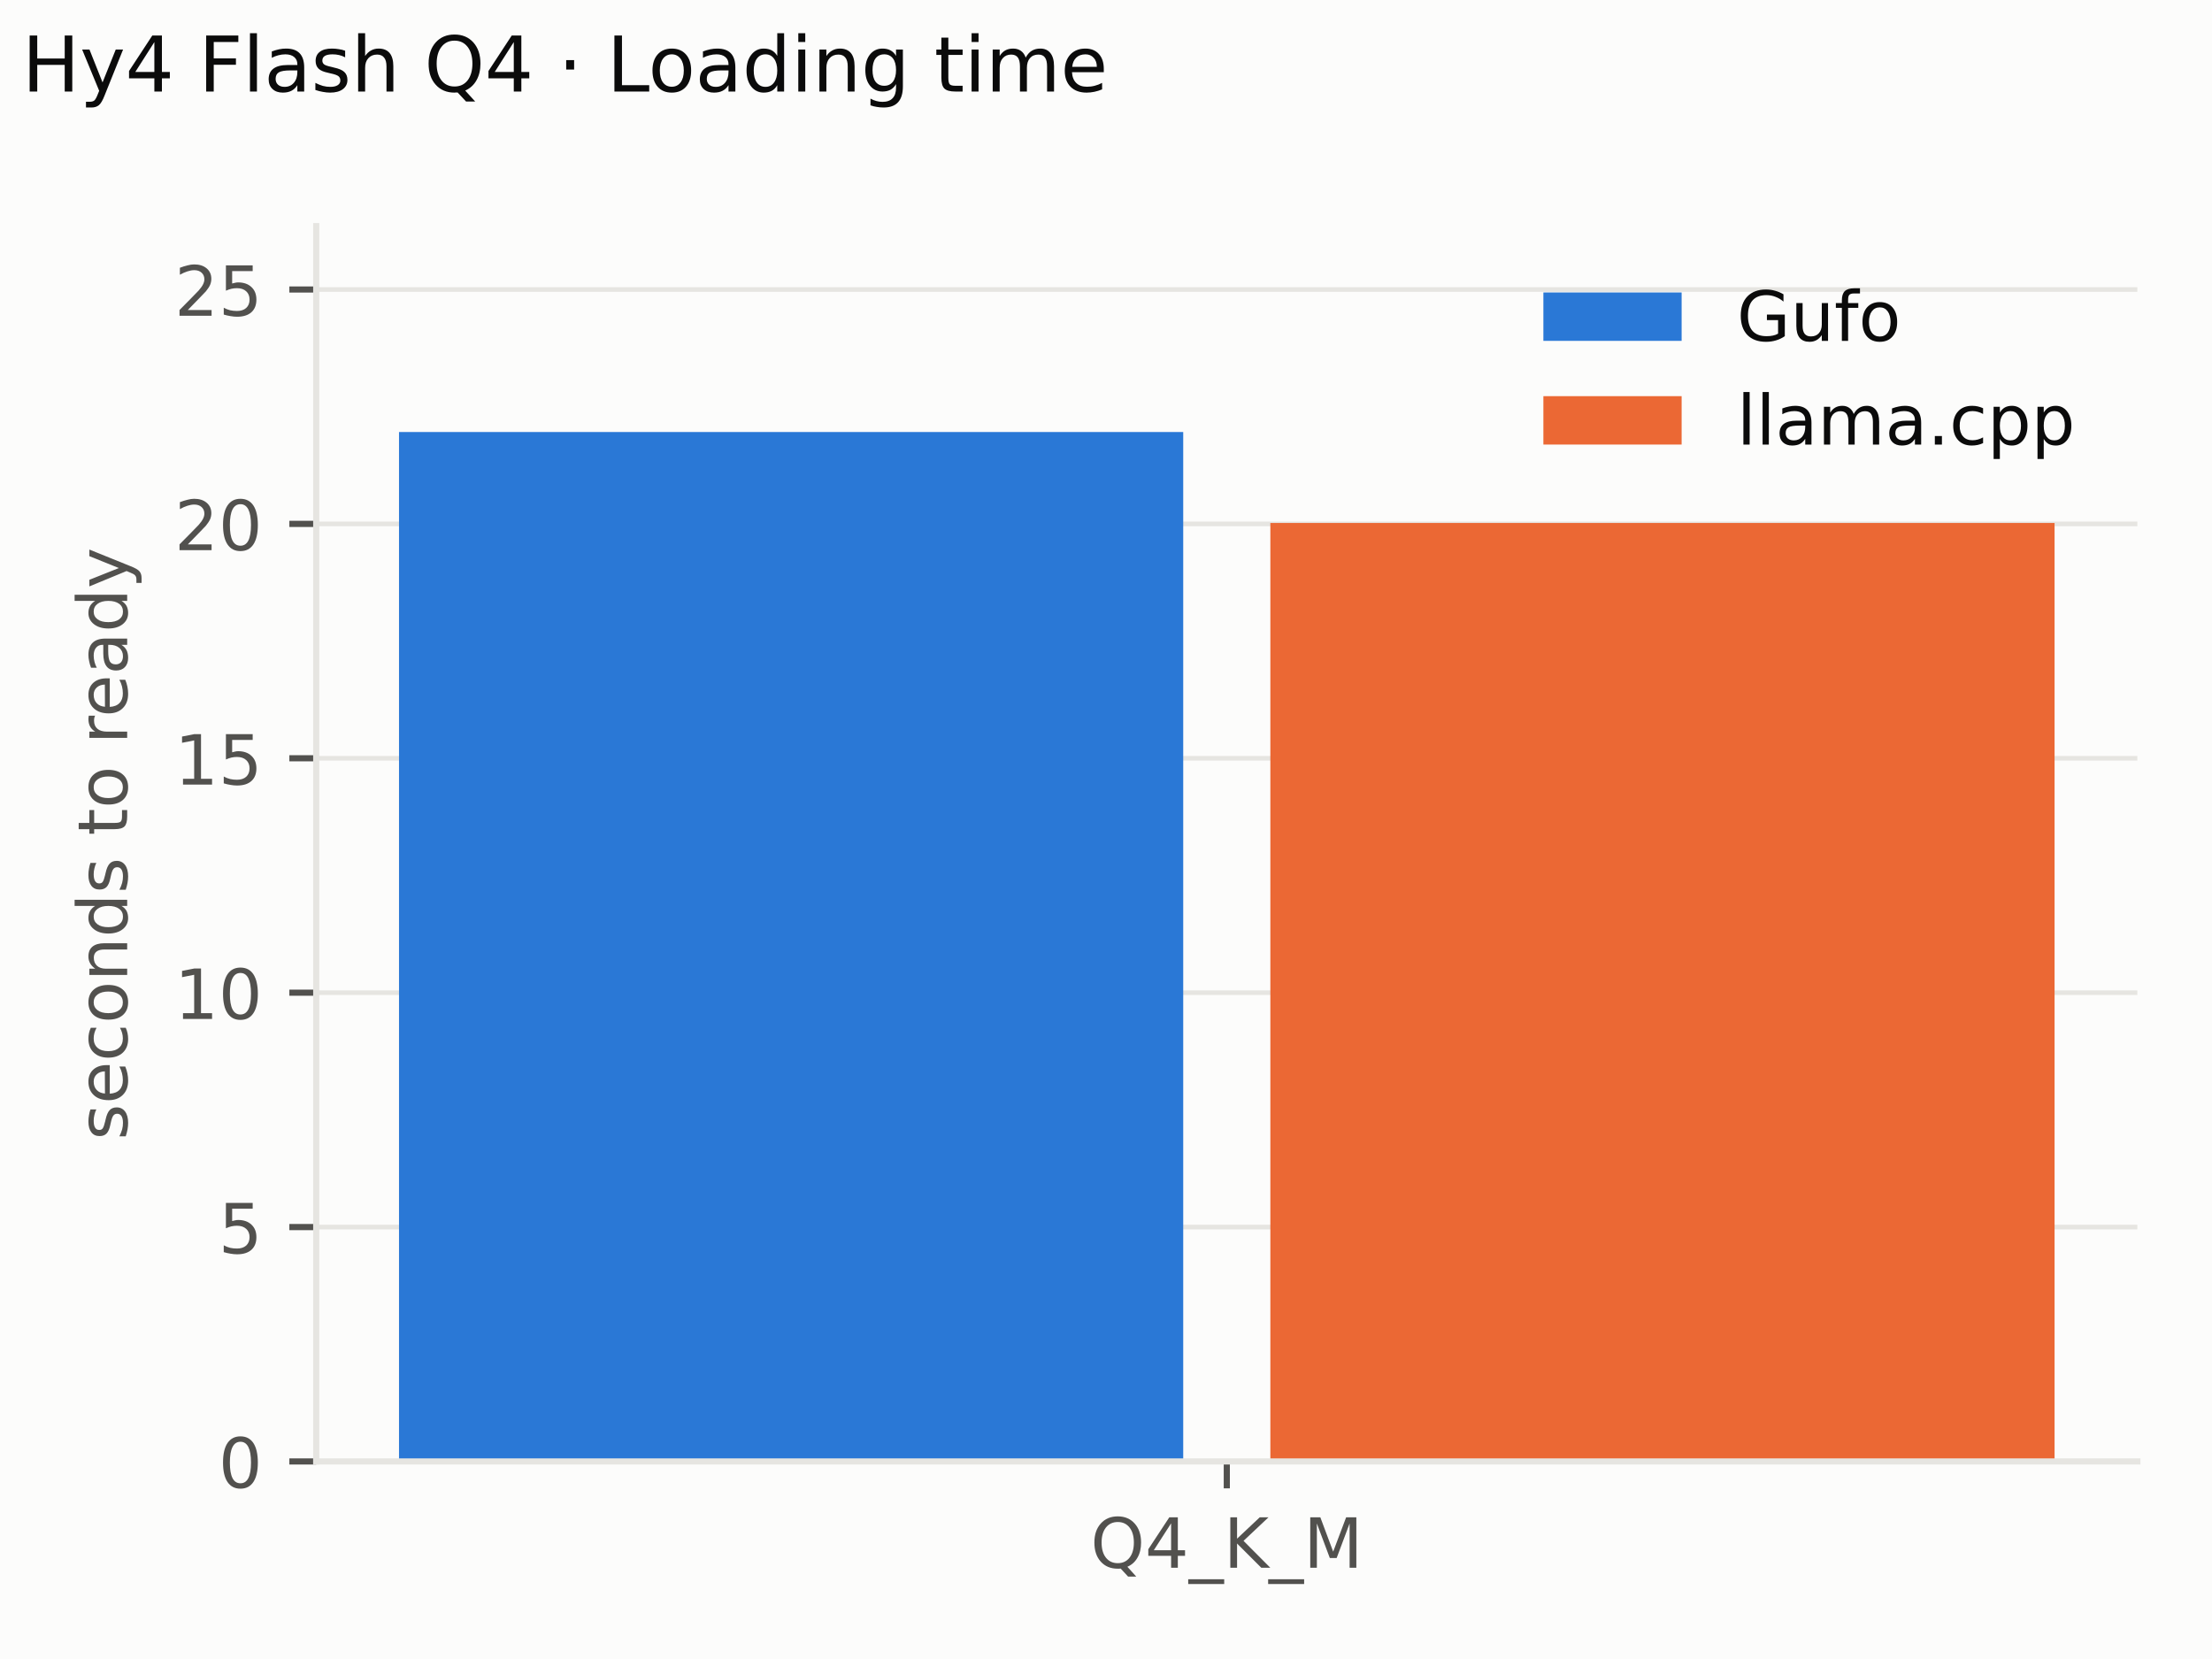
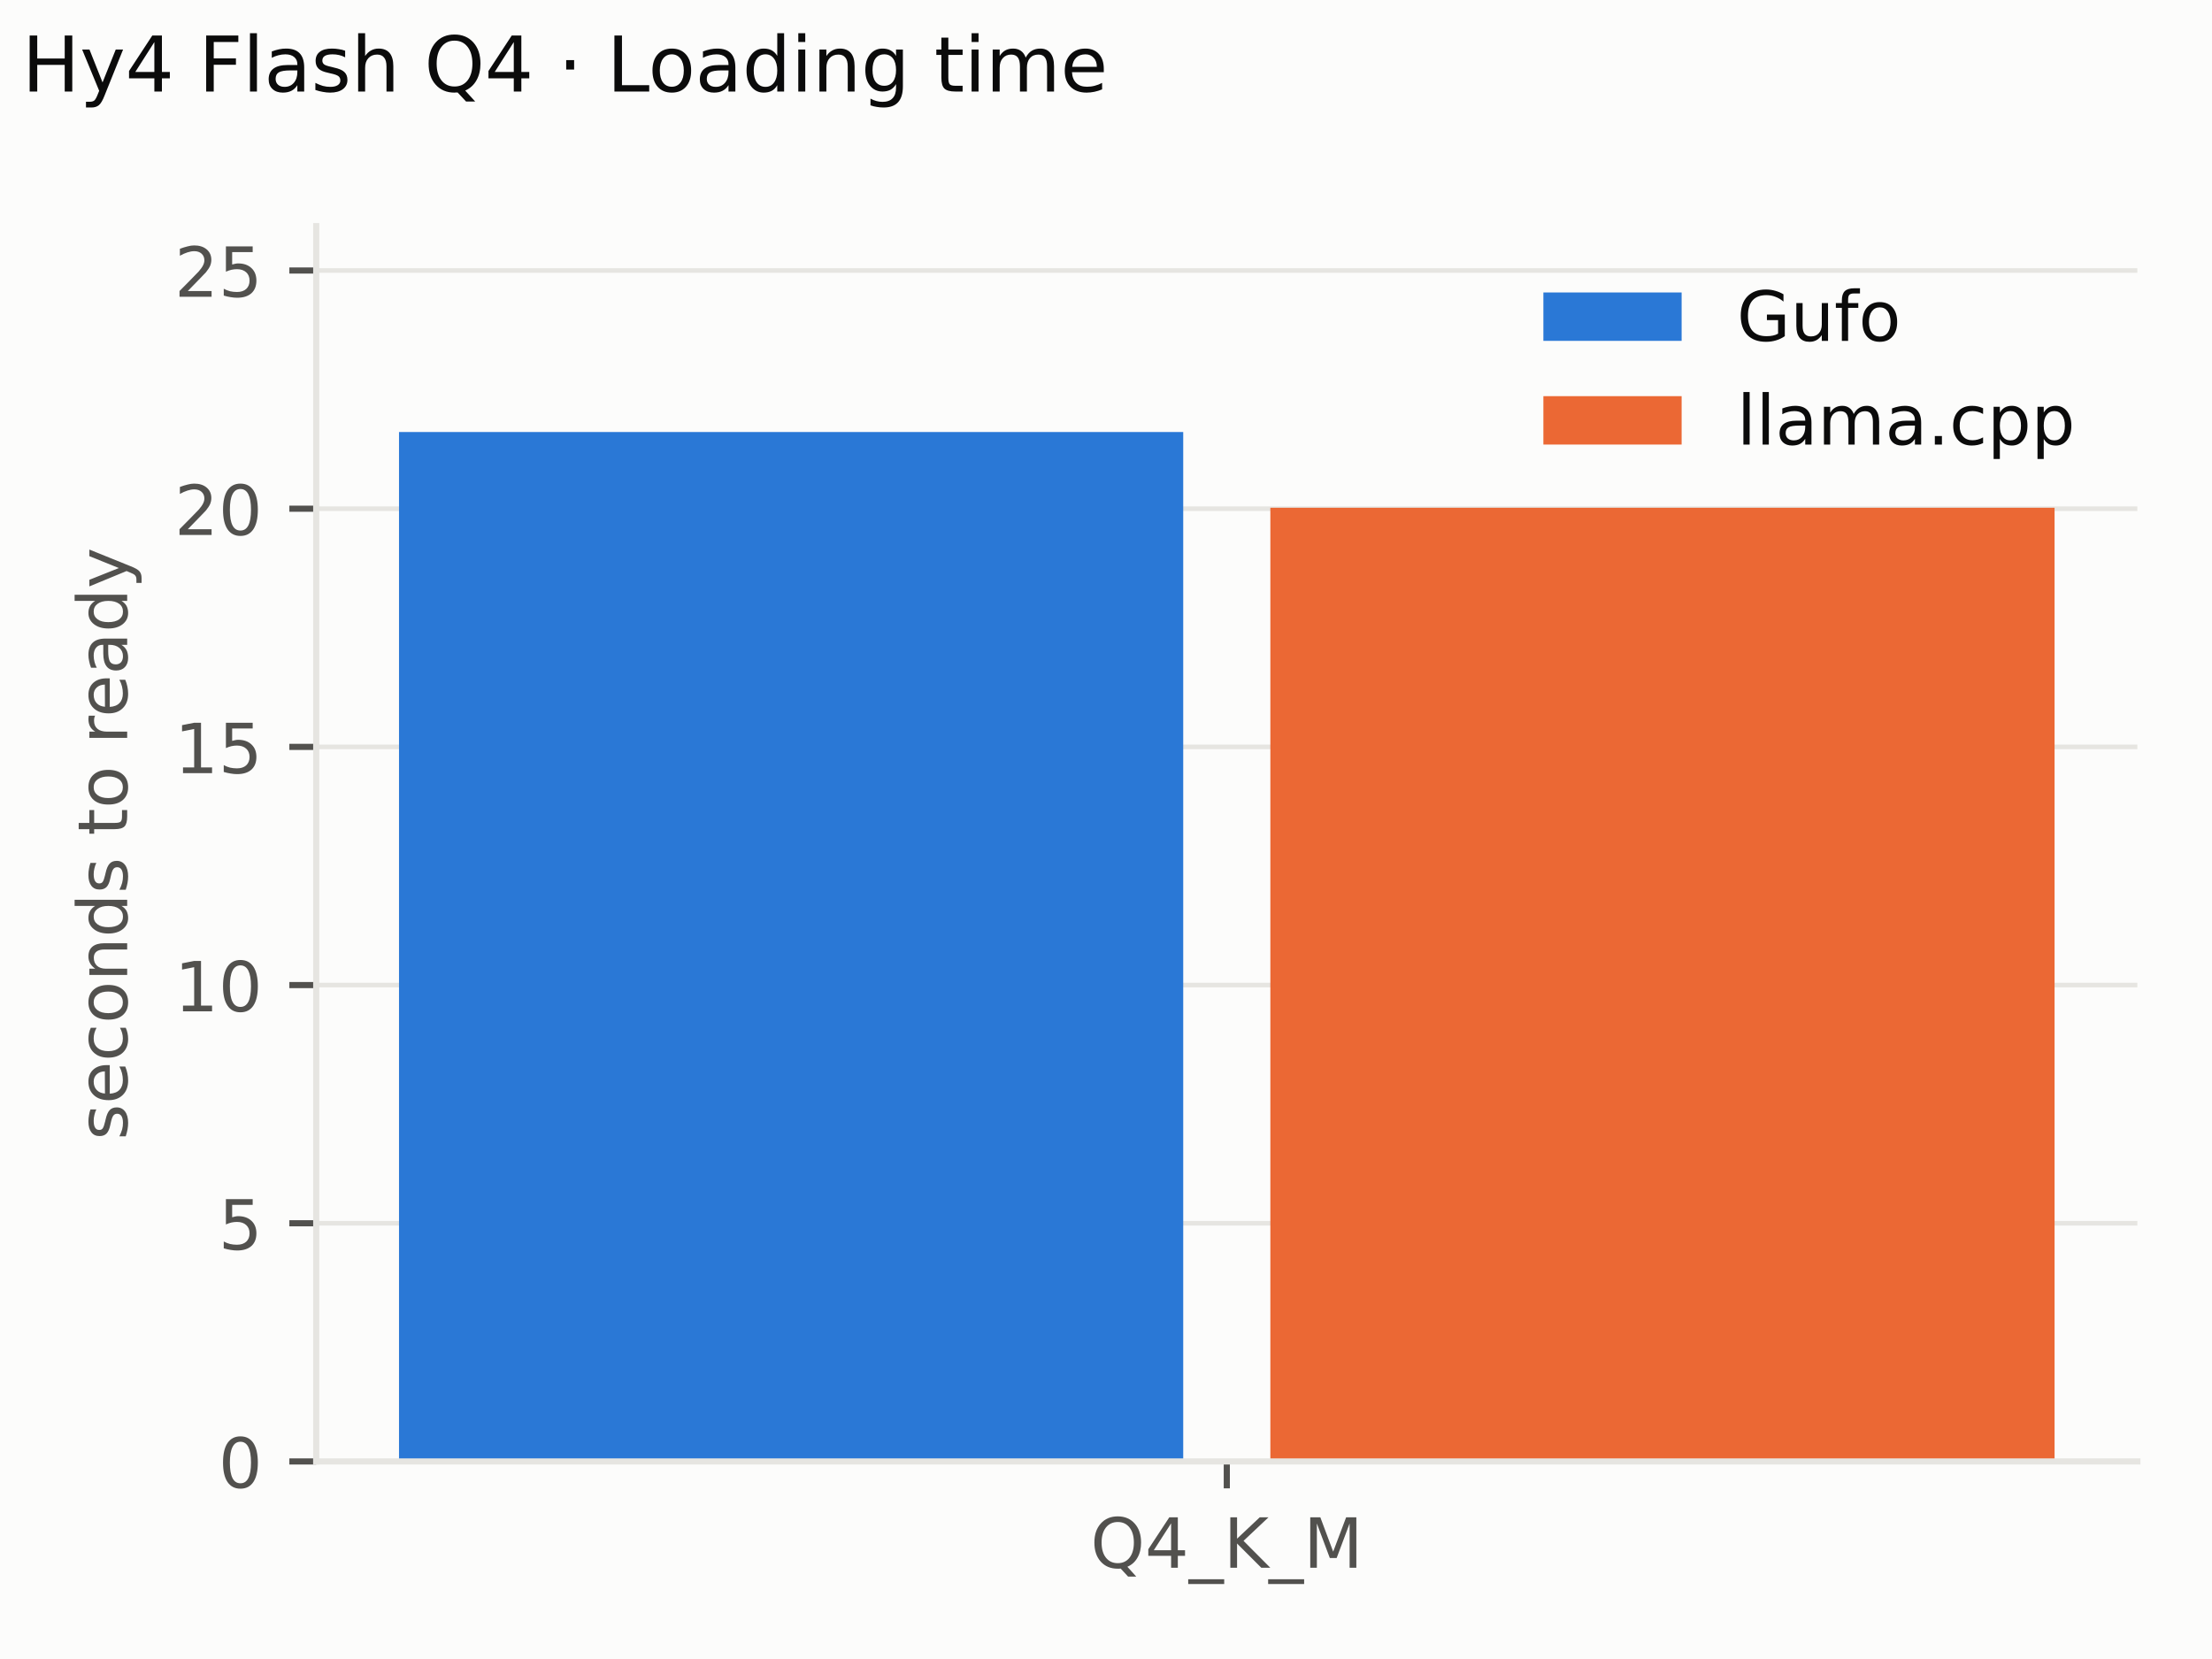
<svg xmlns="http://www.w3.org/2000/svg" xmlns:xlink="http://www.w3.org/1999/xlink" width="288pt" height="216pt" viewBox="0 0 288 216" version="1.1">
  <defs>
    <style type="text/css">*{stroke-linejoin: round; stroke-linecap: butt}</style>
  </defs>
  <g id="figure_1">
    <g id="patch_1">
      <path d="M 0 216 L 288 216 L 288 0 L 0 0 z " style="fill: #fcfcfb" />
    </g>
    <g id="axes_1">
      <g id="patch_2">
        <path d="M 41.173 190.28 L 278.28 190.28 L 278.28 29.441 L 41.173 29.441 z " style="fill: #fcfcfb" />
      </g>
      <g id="matplotlib.axis_1">
        <g id="xtick_1">
          <g id="line2d_1">
            <defs>
              <path id="m1ebf051f68" d="M 0 0 L 0 3.5 " style="stroke: #52514e; stroke-width: 0.8" />
            </defs>
            <g>
              <use xlink:href="#m1ebf051f68" x="159.727" y="190.28" style="fill: #52514e; stroke: #52514e; stroke-width: 0.8" />
            </g>
          </g>
          <g id="text_1">
            <text style="font-size: 9px; font-family: 'DejaVu Sans', 'Bitstream Vera Sans', 'Computer Modern Sans Serif', 'Lucida Grande', 'Verdana', 'Geneva', 'Lucid', 'Arial', 'Helvetica', 'Avant Garde', sans-serif; text-anchor: middle; fill: #52514e" x="159.727" y="204.118" transform="rotate(-0 159.7266 204.1179)">Q4_K_M</text>
          </g>
        </g>
      </g>
      <g id="matplotlib.axis_2">
        <g id="ytick_1">
          <g id="line2d_2">
            <path d="M 41.173 190.28 L 278.28 190.28 " clip-path="url(#p4ab2aaa98e)" style="fill: none; stroke: #e6e5e1; stroke-width: 0.6; stroke-linecap: square" />
          </g>
          <g id="line2d_3">
            <defs>
              <path id="m680e5b1e24" d="M 0 0 L -3.5 0 " style="stroke: #52514e; stroke-width: 0.8" />
            </defs>
            <g>
              <use xlink:href="#m680e5b1e24" x="41.173" y="190.28" style="fill: #52514e; stroke: #52514e; stroke-width: 0.8" />
            </g>
          </g>
          <g id="text_2">
            <text style="font-size: 9px; font-family: 'DejaVu Sans', 'Bitstream Vera Sans', 'Computer Modern Sans Serif', 'Lucida Grande', 'Verdana', 'Geneva', 'Lucid', 'Arial', 'Helvetica', 'Avant Garde', sans-serif; text-anchor: end; fill: #52514e" x="34.173" y="193.699" transform="rotate(-0 34.1732 193.6989)">0</text>
          </g>
        </g>
        <g id="ytick_2">
          <g id="line2d_4">
-             <path d="M 41.173 159.763 L 278.28 159.763 " clip-path="url(#p4ab2aaa98e)" style="fill: none; stroke: #e6e5e1; stroke-width: 0.6; stroke-linecap: square" />
+             <path d="M 41.173 159.268 L 278.28 159.268 " clip-path="url(#p4ab2aaa98e)" style="fill: none; stroke: #e6e5e1; stroke-width: 0.6; stroke-linecap: square" />
          </g>
          <g id="line2d_5">
            <g>
-               <use xlink:href="#m680e5b1e24" x="41.173" y="159.763" style="fill: #52514e; stroke: #52514e; stroke-width: 0.8" />
+               <use xlink:href="#m680e5b1e24" x="41.173" y="159.268" style="fill: #52514e; stroke: #52514e; stroke-width: 0.8" />
            </g>
          </g>
          <g id="text_3">
-             <text style="font-size: 9px; font-family: 'DejaVu Sans', 'Bitstream Vera Sans', 'Computer Modern Sans Serif', 'Lucida Grande', 'Verdana', 'Geneva', 'Lucid', 'Arial', 'Helvetica', 'Avant Garde', sans-serif; text-anchor: end; fill: #52514e" x="34.173" y="163.181" transform="rotate(-0 34.1732 163.1815)">5</text>
+             <text style="font-size: 9px; font-family: 'DejaVu Sans', 'Bitstream Vera Sans', 'Computer Modern Sans Serif', 'Lucida Grande', 'Verdana', 'Geneva', 'Lucid', 'Arial', 'Helvetica', 'Avant Garde', sans-serif; text-anchor: end; fill: #52514e" x="34.173" y="162.687" transform="rotate(-0 34.1732 162.6872)">5</text>
          </g>
        </g>
        <g id="ytick_3">
          <g id="line2d_6">
-             <path d="M 41.173 129.245 L 278.28 129.245 " clip-path="url(#p4ab2aaa98e)" style="fill: none; stroke: #e6e5e1; stroke-width: 0.6; stroke-linecap: square" />
+             <path d="M 41.173 128.257 L 278.28 128.257 " clip-path="url(#p4ab2aaa98e)" style="fill: none; stroke: #e6e5e1; stroke-width: 0.6; stroke-linecap: square" />
          </g>
          <g id="line2d_7">
            <g>
-               <use xlink:href="#m680e5b1e24" x="41.173" y="129.245" style="fill: #52514e; stroke: #52514e; stroke-width: 0.8" />
+               <use xlink:href="#m680e5b1e24" x="41.173" y="128.257" style="fill: #52514e; stroke: #52514e; stroke-width: 0.8" />
            </g>
          </g>
          <g id="text_4">
-             <text style="font-size: 9px; font-family: 'DejaVu Sans', 'Bitstream Vera Sans', 'Computer Modern Sans Serif', 'Lucida Grande', 'Verdana', 'Geneva', 'Lucid', 'Arial', 'Helvetica', 'Avant Garde', sans-serif; text-anchor: end; fill: #52514e" x="34.173" y="132.664" transform="rotate(-0 34.1732 132.664)">10</text>
+             <text style="font-size: 9px; font-family: 'DejaVu Sans', 'Bitstream Vera Sans', 'Computer Modern Sans Serif', 'Lucida Grande', 'Verdana', 'Geneva', 'Lucid', 'Arial', 'Helvetica', 'Avant Garde', sans-serif; text-anchor: end; fill: #52514e" x="34.173" y="131.675" transform="rotate(-0 34.1732 131.6755)">10</text>
          </g>
        </g>
        <g id="ytick_4">
          <g id="line2d_8">
-             <path d="M 41.173 98.728 L 278.28 98.728 " clip-path="url(#p4ab2aaa98e)" style="fill: none; stroke: #e6e5e1; stroke-width: 0.6; stroke-linecap: square" />
+             <path d="M 41.173 97.245 L 278.28 97.245 " clip-path="url(#p4ab2aaa98e)" style="fill: none; stroke: #e6e5e1; stroke-width: 0.6; stroke-linecap: square" />
          </g>
          <g id="line2d_9">
            <g>
-               <use xlink:href="#m680e5b1e24" x="41.173" y="98.728" style="fill: #52514e; stroke: #52514e; stroke-width: 0.8" />
+               <use xlink:href="#m680e5b1e24" x="41.173" y="97.245" style="fill: #52514e; stroke: #52514e; stroke-width: 0.8" />
            </g>
          </g>
          <g id="text_5">
-             <text style="font-size: 9px; font-family: 'DejaVu Sans', 'Bitstream Vera Sans', 'Computer Modern Sans Serif', 'Lucida Grande', 'Verdana', 'Geneva', 'Lucid', 'Arial', 'Helvetica', 'Avant Garde', sans-serif; text-anchor: end; fill: #52514e" x="34.173" y="102.147" transform="rotate(-0 34.1732 102.1466)">15</text>
+             <text style="font-size: 9px; font-family: 'DejaVu Sans', 'Bitstream Vera Sans', 'Computer Modern Sans Serif', 'Lucida Grande', 'Verdana', 'Geneva', 'Lucid', 'Arial', 'Helvetica', 'Avant Garde', sans-serif; text-anchor: end; fill: #52514e" x="34.173" y="100.664" transform="rotate(-0 34.1732 100.6638)">15</text>
          </g>
        </g>
        <g id="ytick_5">
          <g id="line2d_10">
-             <path d="M 41.173 68.21 L 278.28 68.21 " clip-path="url(#p4ab2aaa98e)" style="fill: none; stroke: #e6e5e1; stroke-width: 0.6; stroke-linecap: square" />
+             <path d="M 41.173 66.233 L 278.28 66.233 " clip-path="url(#p4ab2aaa98e)" style="fill: none; stroke: #e6e5e1; stroke-width: 0.6; stroke-linecap: square" />
          </g>
          <g id="line2d_11">
            <g>
-               <use xlink:href="#m680e5b1e24" x="41.173" y="68.21" style="fill: #52514e; stroke: #52514e; stroke-width: 0.8" />
+               <use xlink:href="#m680e5b1e24" x="41.173" y="66.233" style="fill: #52514e; stroke: #52514e; stroke-width: 0.8" />
            </g>
          </g>
          <g id="text_6">
-             <text style="font-size: 9px; font-family: 'DejaVu Sans', 'Bitstream Vera Sans', 'Computer Modern Sans Serif', 'Lucida Grande', 'Verdana', 'Geneva', 'Lucid', 'Arial', 'Helvetica', 'Avant Garde', sans-serif; text-anchor: end; fill: #52514e" x="34.173" y="71.629" transform="rotate(-0 34.1732 71.62911)">20</text>
+             <text style="font-size: 9px; font-family: 'DejaVu Sans', 'Bitstream Vera Sans', 'Computer Modern Sans Serif', 'Lucida Grande', 'Verdana', 'Geneva', 'Lucid', 'Arial', 'Helvetica', 'Avant Garde', sans-serif; text-anchor: end; fill: #52514e" x="34.173" y="69.652" transform="rotate(-0 34.1732 69.65204)">20</text>
          </g>
        </g>
        <g id="ytick_6">
          <g id="line2d_12">
-             <path d="M 41.173 37.693 L 278.28 37.693 " clip-path="url(#p4ab2aaa98e)" style="fill: none; stroke: #e6e5e1; stroke-width: 0.6; stroke-linecap: square" />
+             <path d="M 41.173 35.221 L 278.28 35.221 " clip-path="url(#p4ab2aaa98e)" style="fill: none; stroke: #e6e5e1; stroke-width: 0.6; stroke-linecap: square" />
          </g>
          <g id="line2d_13">
            <g>
-               <use xlink:href="#m680e5b1e24" x="41.173" y="37.693" style="fill: #52514e; stroke: #52514e; stroke-width: 0.8" />
+               <use xlink:href="#m680e5b1e24" x="41.173" y="35.221" style="fill: #52514e; stroke: #52514e; stroke-width: 0.8" />
            </g>
          </g>
          <g id="text_7">
-             <text style="font-size: 9px; font-family: 'DejaVu Sans', 'Bitstream Vera Sans', 'Computer Modern Sans Serif', 'Lucida Grande', 'Verdana', 'Geneva', 'Lucid', 'Arial', 'Helvetica', 'Avant Garde', sans-serif; text-anchor: end; fill: #52514e" x="34.173" y="41.112" transform="rotate(-0 34.1732 41.11165)">25</text>
+             <text style="font-size: 9px; font-family: 'DejaVu Sans', 'Bitstream Vera Sans', 'Computer Modern Sans Serif', 'Lucida Grande', 'Verdana', 'Geneva', 'Lucid', 'Arial', 'Helvetica', 'Avant Garde', sans-serif; text-anchor: end; fill: #52514e" x="34.173" y="38.64" transform="rotate(-0 34.1732 38.64031)">25</text>
          </g>
        </g>
        <g id="text_8">
          <text style="font-size: 9px; font-family: 'DejaVu Sans', 'Bitstream Vera Sans', 'Computer Modern Sans Serif', 'Lucida Grande', 'Verdana', 'Geneva', 'Lucid', 'Arial', 'Helvetica', 'Avant Garde', sans-serif; text-anchor: middle; fill: #52514e" x="16.559" y="109.86" transform="rotate(-90 16.55859 109.8604)">seconds to ready</text>
        </g>
      </g>
      <g id="patch_3">
        <path d="M 51.951 190.28 L 154.054 190.28 L 154.054 56.247 L 51.951 56.247 z " clip-path="url(#p4ab2aaa98e)" style="fill: #2a78d6" />
      </g>
      <g id="patch_4">
-         <path d="M 165.399 190.28 L 267.502 190.28 L 267.502 68.088 L 165.399 68.088 z " clip-path="url(#p4ab2aaa98e)" style="fill: #eb6834" />
+         <path d="M 165.399 190.28 L 267.502 190.28 L 267.502 66.109 L 165.399 66.109 z " clip-path="url(#p4ab2aaa98e)" style="fill: #eb6834" />
      </g>
      <g id="patch_5">
        <path d="M 41.173 190.28 L 41.173 29.441 " style="fill: none; stroke: #e6e5e1; stroke-width: 0.8; stroke-linejoin: miter; stroke-linecap: square" />
      </g>
      <g id="patch_6">
        <path d="M 41.173 190.28 L 278.28 190.28 " style="fill: none; stroke: #e6e5e1; stroke-width: 0.8; stroke-linejoin: miter; stroke-linecap: square" />
      </g>
      <g id="legend_1">
        <g id="patch_7">
          <path d="M 200.946 44.379 L 218.946 44.379 L 218.946 38.079 L 200.946 38.079 z " style="fill: #2a78d6" />
        </g>
        <g id="text_9">
          <text style="font-size: 9px; font-family: 'DejaVu Sans', 'Bitstream Vera Sans', 'Computer Modern Sans Serif', 'Lucida Grande', 'Verdana', 'Geneva', 'Lucid', 'Arial', 'Helvetica', 'Avant Garde', sans-serif; text-anchor: start; fill: #0b0b0b" x="226.146" y="44.379" transform="rotate(-0 226.1461 44.37938)">Gufo</text>
        </g>
        <g id="patch_8">
          <path d="M 200.946 57.88 L 218.946 57.88 L 218.946 51.58 L 200.946 51.58 z " style="fill: #eb6834" />
        </g>
        <g id="text_10">
          <text style="font-size: 9px; font-family: 'DejaVu Sans', 'Bitstream Vera Sans', 'Computer Modern Sans Serif', 'Lucida Grande', 'Verdana', 'Geneva', 'Lucid', 'Arial', 'Helvetica', 'Avant Garde', sans-serif; text-anchor: start; fill: #0b0b0b" x="226.146" y="57.88" transform="rotate(-0 226.1461 57.88008)">llama.cpp</text>
        </g>
      </g>
    </g>
    <g id="text_11">
      <text style="font-size: 10px; font-family: 'DejaVu Sans', 'Bitstream Vera Sans', 'Computer Modern Sans Serif', 'Lucida Grande', 'Verdana', 'Geneva', 'Lucid', 'Arial', 'Helvetica', 'Avant Garde', sans-serif; text-anchor: start; fill: #0b0b0b" x="2.88" y="11.918" transform="rotate(-0 2.88 11.91844)">Hy4 Flash Q4 · Loading time</text>
    </g>
  </g>
  <defs>
    <clipPath id="p4ab2aaa98e">
      <rect x="41.173" y="29.441" width="237.107" height="160.839" />
    </clipPath>
  </defs>
</svg>
